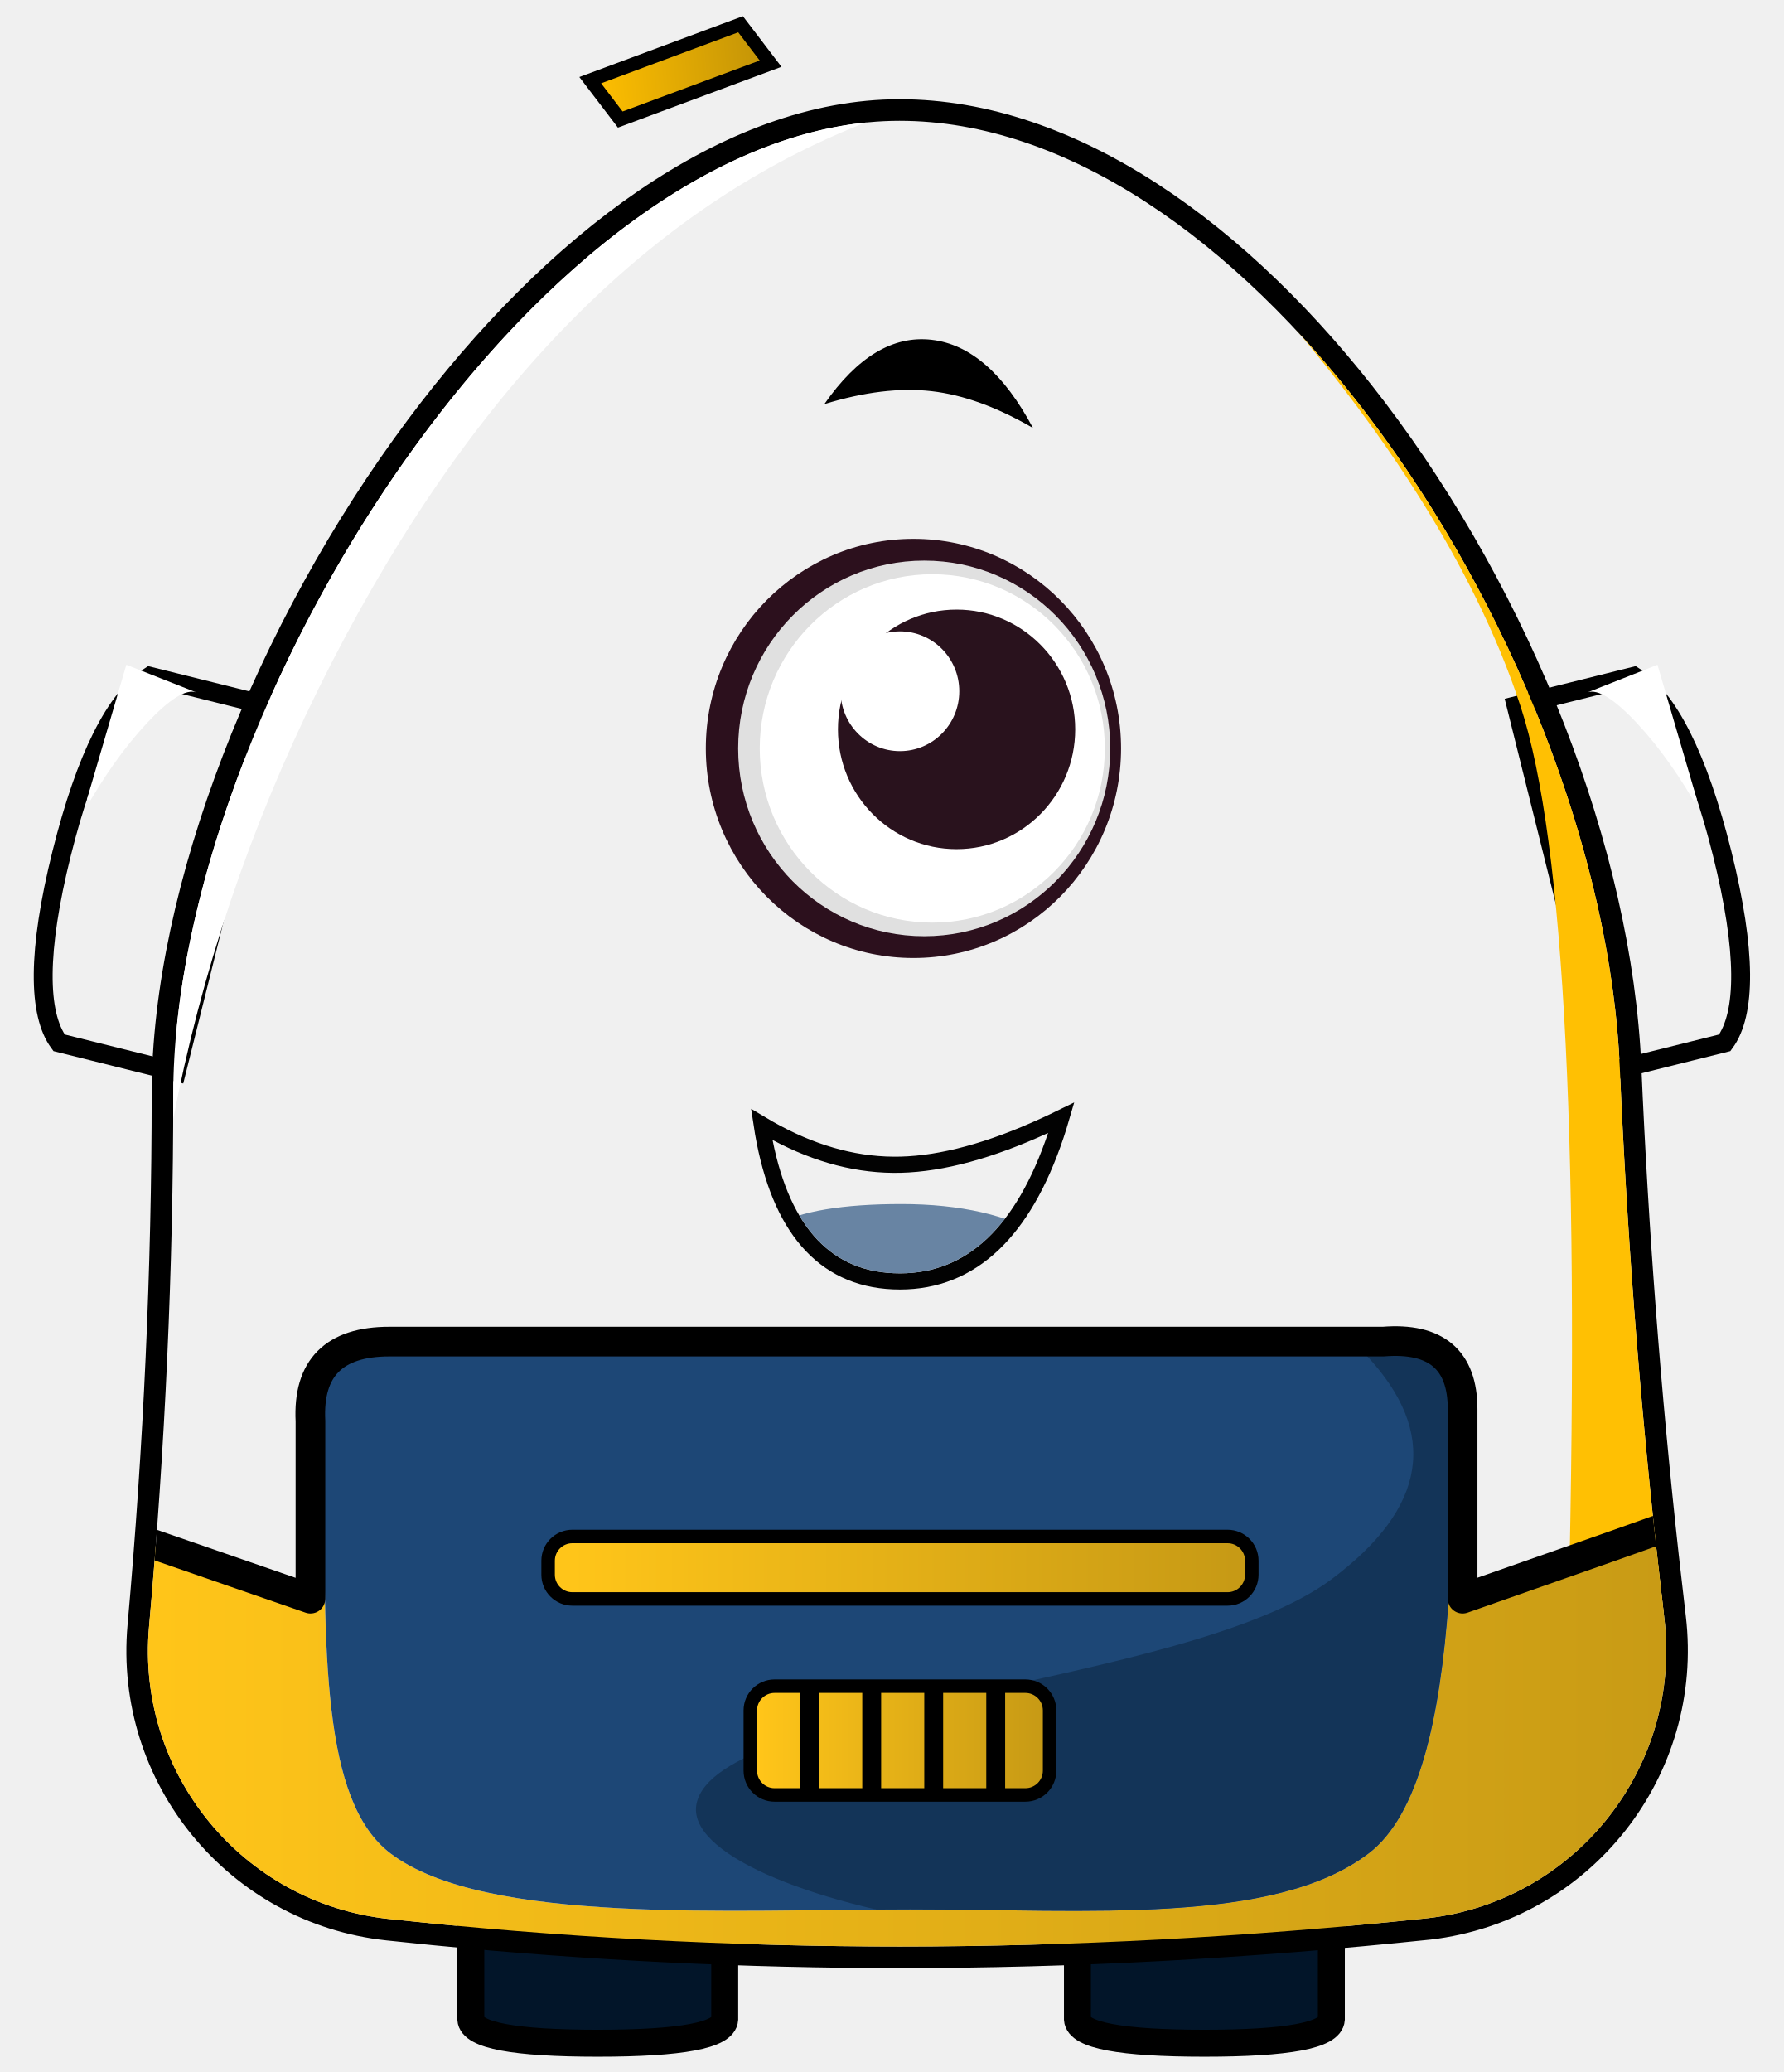
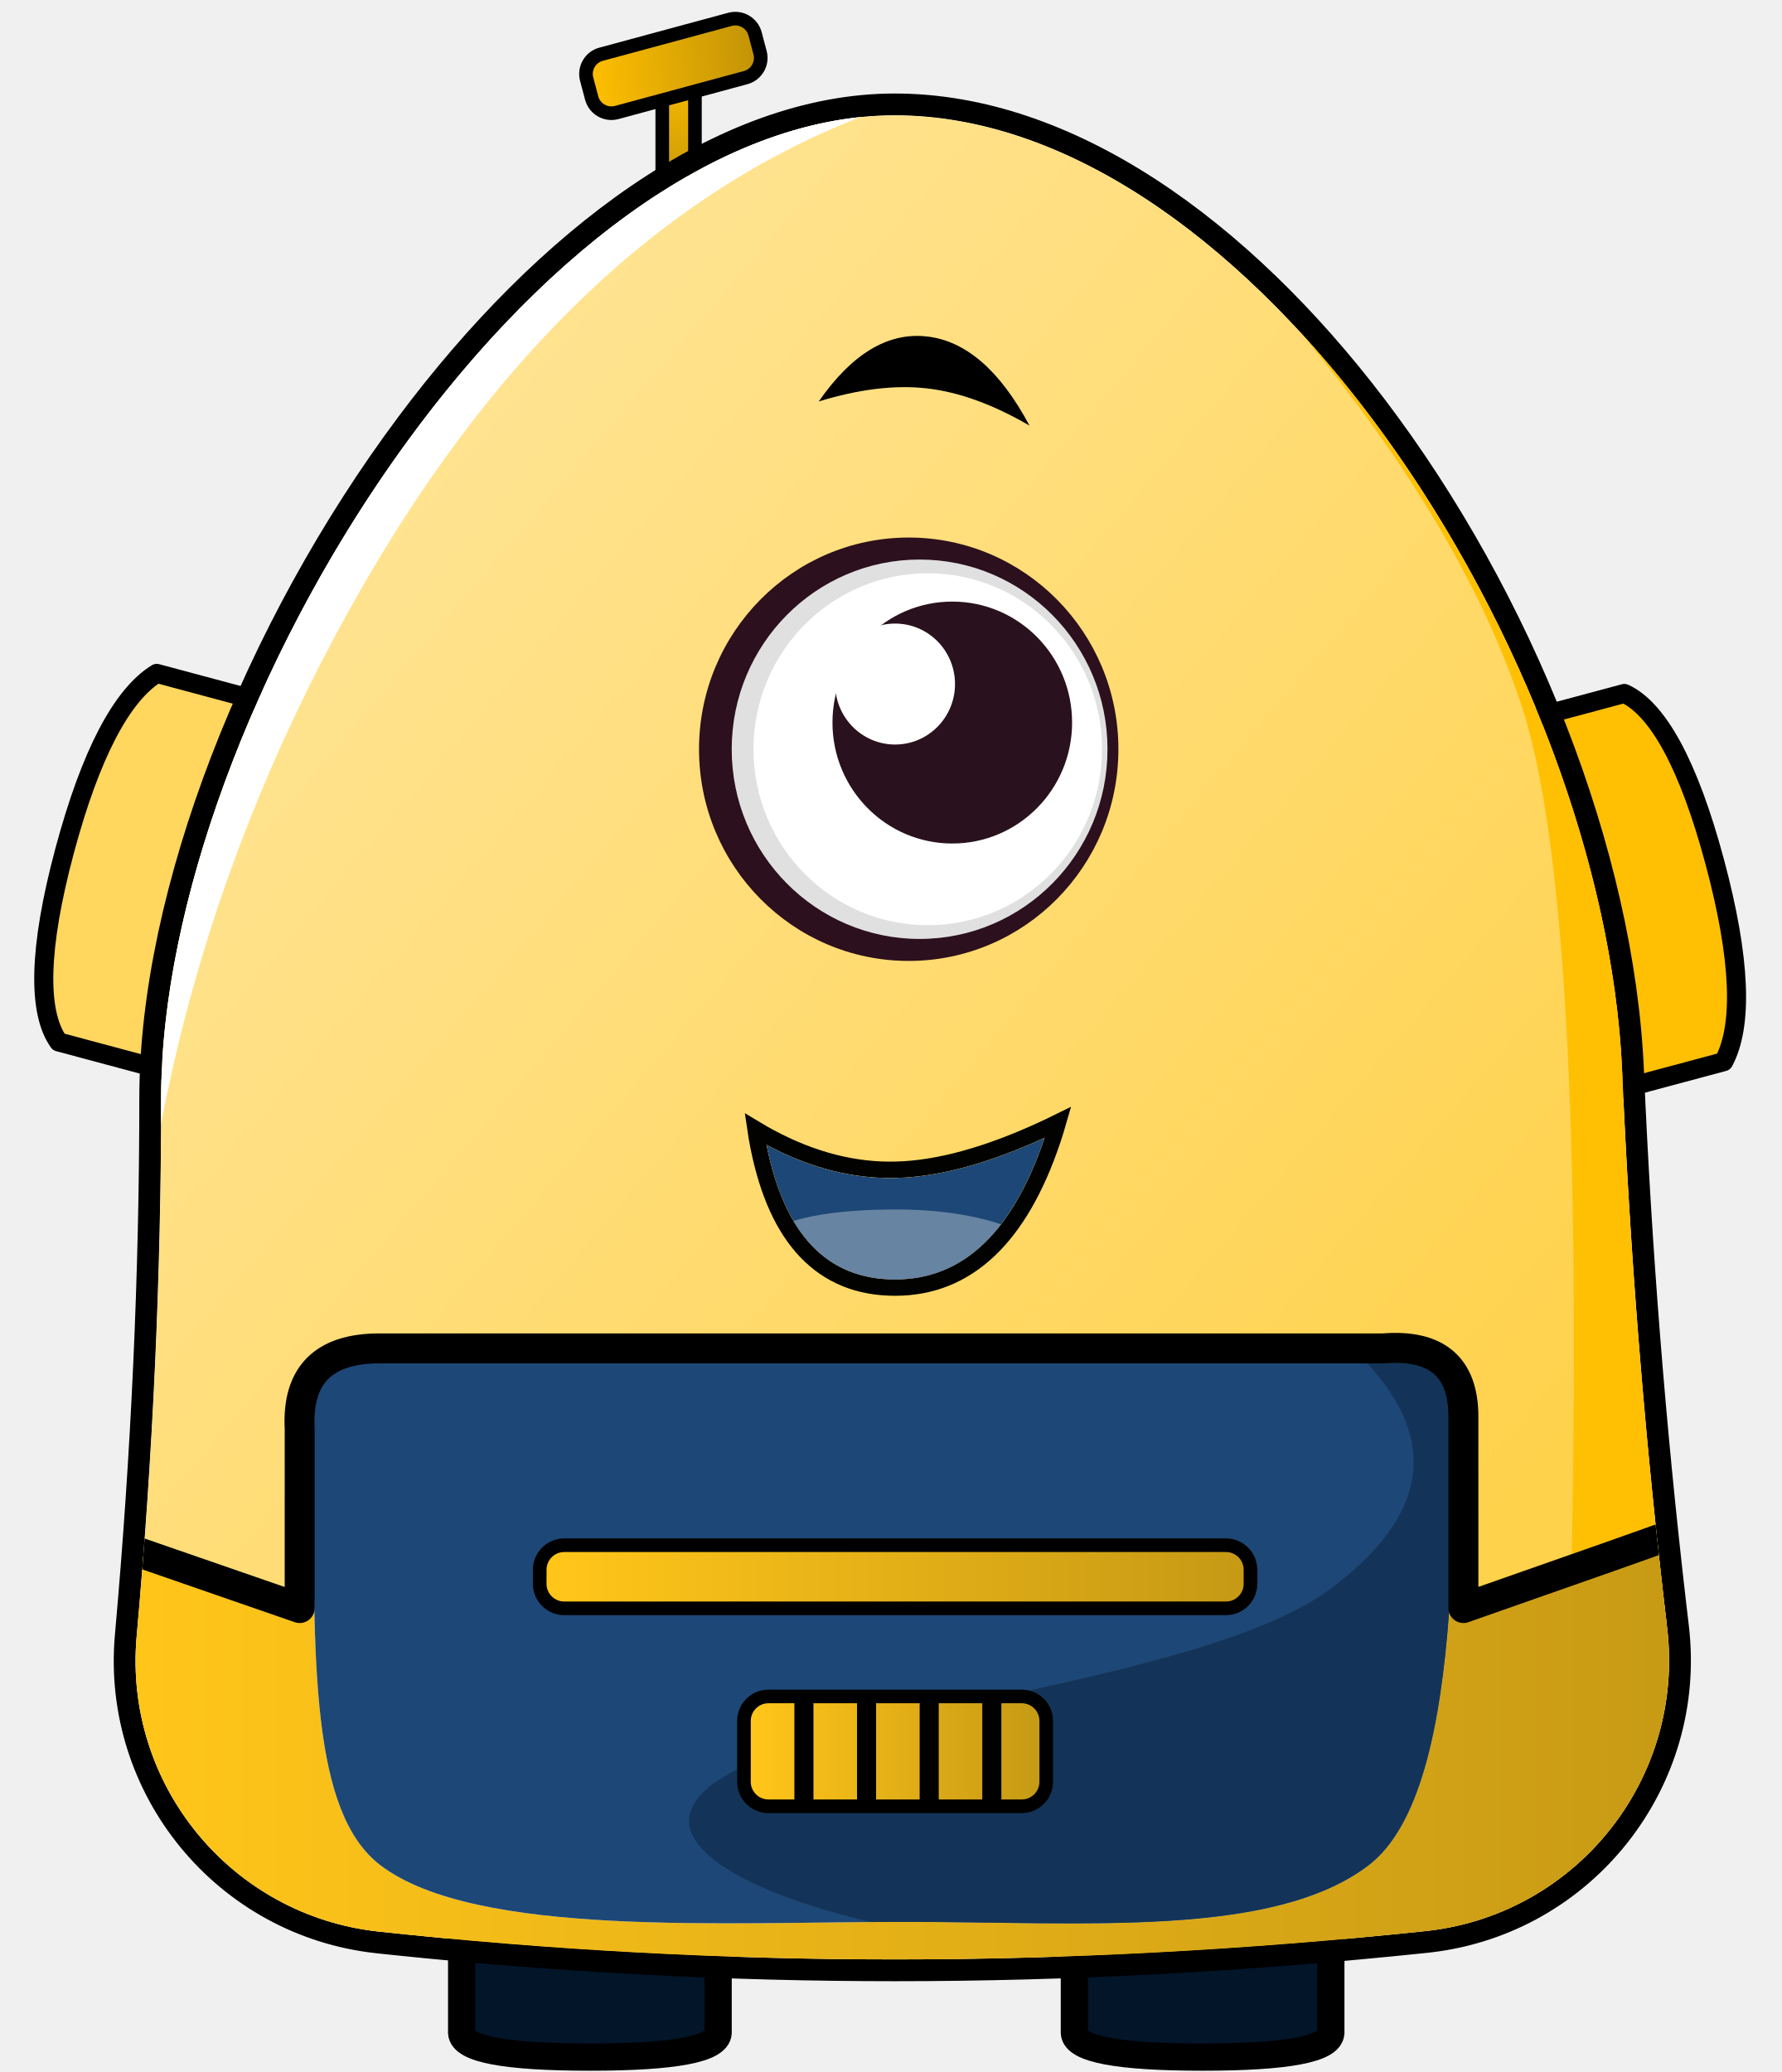
- <svg xmlns="http://www.w3.org/2000/svg" xmlns:xlink="http://www.w3.org/1999/xlink" width="62px" height="72px" viewBox="0 0 62 72" version="1.1">
+ <svg xmlns="http://www.w3.org/2000/svg" xmlns:xlink="http://www.w3.org/1999/xlink" width="239px" height="278px" viewBox="0 0 239 278" version="1.1">
  <defs>
-     <path d="M0,0 L3.749,0 C4.617,0.827 5.051,2.852 5.051,6.076 C5.051,9.3 4.617,11.43 3.749,12.465 L0,12.465 L0,11.966 L0,0 Z" id="path-1" />
-     <path d="M0,0 L3.749,0 C4.617,0.827 5.051,2.852 5.051,6.076 C5.051,9.3 4.617,11.43 3.749,12.465 L0,12.465 L0,11.966 L0,0 Z" id="path-3" />
-     <linearGradient x1="2.84217094e-12%" y1="47.899%" x2="100%" y2="51.237%" id="linearGradient-5">
+     <linearGradient x1="2.84217094e-12%" y1="49.096%" x2="100%" y2="50.532%" id="linearGradient-1">
      <stop stop-color="#FFBF00" offset="0%" />
      <stop stop-color="#C29307" offset="100%" />
    </linearGradient>
-     <linearGradient x1="2.84217094e-12%" y1="46.445%" x2="100%" y2="52.093%" id="linearGradient-6">
+     <linearGradient x1="2.84217094e-12%" y1="46.441%" x2="100%" y2="52.095%" id="linearGradient-2">
      <stop stop-color="#FFBF00" offset="0%" />
      <stop stop-color="#C29307" offset="100%" />
    </linearGradient>
-     <linearGradient x1="17.737%" y1="4.744%" x2="87.447%" y2="76.378%" id="linearGradient-7">
+     <path d="M116.264,12.47 C164.499,12.47 211.488,85.347 213.867,140.795 C214.938,165.745 216.95,190.624 219.904,215.432 L219.904,215.432 C222.291,235.475 207.979,253.657 187.937,256.045 C187.765,256.065 187.593,256.084 187.421,256.102 C163.29,258.63 139.59,259.894 116.32,259.894 C93.227,259.894 70.137,258.65 47.047,256.16 L47.047,256.16 C27.238,254.025 12.789,236.417 14.562,216.572 C16.751,192.093 17.845,168.026 17.845,144.373 C17.845,92.282 68.029,12.47 116.264,12.47 Z" id="path-3" />
+     <linearGradient x1="17.757%" y1="4.744%" x2="87.424%" y2="76.378%" id="linearGradient-5">
      <stop stop-color="#FFE599" offset="0%" />
      <stop stop-color="#FFD24C" offset="100%" />
    </linearGradient>
-     <path d="M30.274,3.197 C42.646,3.197 54.698,21.884 55.308,36.101 C55.583,42.498 56.099,48.877 56.857,55.238 L56.857,55.238 C57.469,60.377 53.799,65.04 48.66,65.652 C48.617,65.657 48.573,65.662 48.529,65.667 C42.339,66.315 36.258,66.64 30.288,66.64 C24.365,66.64 18.441,66.32 12.518,65.682 L12.518,65.682 C7.438,65.134 3.733,60.618 4.189,55.529 C4.75,49.253 5.031,43.083 5.031,37.019 C5.031,23.662 17.902,3.197 30.274,3.197 Z" id="path-8" />
+     <linearGradient x1="3.477%" y1="56.022%" x2="97.39%" y2="56.022%" id="linearGradient-6">
+       <stop stop-color="#FFC519" offset="0%" />
+       <stop stop-color="#C79A15" offset="100%" />
+     </linearGradient>
+     <path d="M4.581,0 C1.639,3.381 0.118,5.822 0.017,7.322 C-0.201,10.586 1.72,13.093 1.707,16.098 C1.596,42.501 1.332,62.473 10.657,69.533 C23.45,79.22 56.978,77.103 81.081,77.103 C105.228,77.103 130.343,79.256 143.166,69.533 C150.014,64.341 152.868,51.23 154.022,35.332 C154.501,28.741 154.501,17.639 154.022,2.026 L4.581,0 Z" id="path-7" />
+     <linearGradient x1="3.477%" y1="56.022%" x2="97.39%" y2="56.022%" id="linearGradient-9">
+       <stop stop-color="#FFC519" offset="0%" />
+       <stop stop-color="#C79A15" offset="100%" />
+     </linearGradient>
    <linearGradient x1="3.477%" y1="56.022%" x2="97.39%" y2="56.022%" id="linearGradient-10">
      <stop stop-color="#FFC519" offset="0%" />
      <stop stop-color="#C79A15" offset="100%" />
    </linearGradient>
-     <path d="M1.175,0 C0.42,0.867 0.03,1.493 0.004,1.877 C-0.052,2.714 0.441,3.357 0.438,4.128 C0.409,10.898 0.342,16.019 2.733,17.829 C6.015,20.313 14.614,19.77 20.796,19.77 C26.99,19.77 33.432,20.322 36.721,17.829 C38.477,16.498 39.209,13.136 39.505,9.06 C39.628,7.37 39.628,4.523 39.505,0.52 L1.175,0 Z" id="path-11" />
-     <linearGradient x1="3.477%" y1="56.022%" x2="97.39%" y2="56.022%" id="linearGradient-13">
-       <stop stop-color="#FFC519" offset="0%" />
-       <stop stop-color="#C79A15" offset="100%" />
-     </linearGradient>
-     <linearGradient x1="3.477%" y1="56.022%" x2="97.39%" y2="56.022%" id="linearGradient-14">
-       <stop stop-color="#FFC519" offset="0%" />
-       <stop stop-color="#C79A15" offset="100%" />
-     </linearGradient>
-     <path d="M2.32,27.827 C2.933,30.916 4.409,32.46 6.747,32.46 C9.085,32.46 10.801,30.834 11.895,27.583 C9.963,28.468 8.258,28.93 6.781,28.967 C5.303,29.005 3.816,28.625 2.32,27.827 Z" id="path-15" />
+     <path d="M0,0.95 C2.391,12.998 8.144,19.021 17.261,19.021 C26.377,19.021 33.068,12.681 37.333,0 C29.799,3.453 23.152,5.253 17.392,5.399 C11.632,5.546 5.834,4.063 0,0.95 Z" id="path-11" />
  </defs>
  <g id="Main" stroke="none" stroke-width="1" fill="none" fill-rule="evenodd">
-     <g id="login" transform="translate(-630, -335)">
-       <g id="policy-wonk" transform="translate(630.9911, 336)">
-         <g id="feet" transform="translate(15.373, 65.6659)" fill="#021529" stroke="#000000" stroke-width="0.937">
-           <path d="M0,0 L8.825,0.484 L8.825,3.504 C8.788,4.058 7.317,4.334 4.413,4.334 C1.509,4.334 0.038,4.058 0,3.504 L0,0 Z" id="foot" />
-           <path d="M21.084,0 L29.91,0.484 L29.91,3.504 C29.872,4.058 28.401,4.334 25.497,4.334 C22.593,4.334 21.122,4.058 21.084,3.504 L21.084,0 Z" id="foot-copy" transform="translate(25.497, 2.1671) scale(-1, 1) translate(-25.497, -2.1671)" />
+     <g id="Artboard" transform="translate(-137, -116)">
+       <g id="robot" transform="translate(140.7701, 119)">
+         <g id="feet" transform="translate(58.1679, 256.097)" fill="#021529" stroke="#000000" stroke-width="3.655">
+           <path d="M0,0 L34.408,1.887 L34.408,13.668 C34.261,15.825 28.526,16.903 17.204,16.903 C5.882,16.903 0.147,15.825 0,13.668 L0,0 Z" id="foot" />
+           <path d="M82.203,0 L116.611,1.887 L116.611,13.668 C116.464,15.825 110.729,16.903 99.407,16.903 C88.085,16.903 82.351,15.825 82.203,13.668 L82.203,0 Z" id="foot-copy" transform="translate(99.4073, 8.4515) scale(-1, 1) translate(-99.4073, -8.4515)" />
        </g>
-         <g id="ears" transform="translate(-0, 22.5383)">
-           <g id="left-ear" transform="translate(3.9581, 6.6584) rotate(-166) translate(-3.9581, -6.6584)translate(1.4328, 0.4258)">
-             <mask id="mask-2" fill="white">
-               <use xlink:href="#path-1" />
+         <g id="ears" transform="translate(0, 87.4212)" stroke="#000000" stroke-linejoin="round" stroke-width="2.558">
+           <path d="M21.058,0.441 C24.823,3.549 26.926,11.774 26.926,25.418 C26.926,38.95 24.902,47.629 21.147,51.613 L4.677,51.613 L4.677,0.441 Z" id="left-ear" fill="#FFD65E" transform="translate(15.8013, 26.0271) rotate(-165) translate(-15.8013, -26.0271)" />
+           <path d="M220.959,3.11 C224.724,6.219 226.827,14.444 226.827,28.087 C226.827,41.62 224.803,50.299 221.049,54.283 L204.578,54.283 L204.578,3.11 Z" id="ear" fill="#FFC003" transform="translate(215.7025, 28.6965) rotate(-15) translate(-215.7025, -28.6965)" />
+         </g>
+         <g id="antennae-keyframe" transform="translate(75.3292, 0)" stroke="#000000" stroke-width="1.827">
+           <path d="M19.335,12.521 C19.941,12.521 20.489,12.766 20.885,13.163 C21.282,13.56 21.527,14.108 21.527,14.713 C21.527,15.319 21.282,15.867 20.885,16.263 C20.489,16.66 19.941,16.906 19.335,16.906 L4.555,16.906 C3.95,16.906 3.402,16.66 3.005,16.263 C2.608,15.867 2.363,15.319 2.363,14.713 C2.363,14.108 2.608,13.56 3.005,13.163 C3.402,12.766 3.95,12.521 4.555,12.521 Z" id="antennae-copy" fill="url(#linearGradient-1)" transform="translate(11.9453, 14.7133) rotate(-270) translate(-11.9453, -14.7133)" />
+           <path d="M20.196,1.776 C20.953,1.775 21.639,2.08 22.136,2.574 C22.633,3.069 22.942,3.754 22.944,4.515 L22.937,7.136 C22.936,7.89 22.629,8.573 22.135,9.068 C21.64,9.562 20.957,9.869 20.203,9.87 L2.288,9.914 C1.531,9.916 0.845,9.61 0.348,9.116 C-0.149,8.621 -0.457,7.936 -0.459,7.175 L-0.453,4.554 C-0.451,3.8 -0.145,3.117 0.35,2.622 C0.844,2.128 1.527,1.821 2.281,1.82 Z" id="antennae" fill="url(#linearGradient-2)" transform="translate(11.2422, 5.845) rotate(-15) translate(-11.2422, -5.845)" />
+         </g>
+         <mask id="mask-4" fill="white">
+           <use xlink:href="#path-3" />
+         </mask>
+         <path stroke="#000000" stroke-width="2.924" d="M116.264,11.008 C139.614,11.008 162.758,27.683 180.805,51.41 C200.48,77.278 214.07,111.423 215.328,140.732 C216.348,164.513 218.225,188.229 220.959,211.879 L221.356,215.259 C222.597,225.681 219.497,235.62 213.48,243.263 C207.464,250.907 198.532,256.255 188.11,257.496 C187.931,257.518 187.752,257.538 187.573,257.556 C163.391,260.09 139.64,261.356 116.32,261.356 C94.065,261.356 71.812,260.203 49.557,257.896 L46.89,257.614 C36.589,256.503 27.682,251.37 21.581,243.934 C15.48,236.499 12.184,226.761 13.106,216.442 C15.291,192.007 16.383,167.984 16.383,144.373 C16.383,116.679 30.396,81.206 50.816,53.838 C69.324,29.034 93.062,11.008 116.264,11.008 Z" />
+         <path d="M116.264,12.47 C164.499,12.47 211.488,85.347 213.867,140.795 C214.938,165.745 216.95,190.624 219.904,215.432 L219.904,215.432 C222.291,235.475 207.979,253.657 187.937,256.045 C187.765,256.065 187.593,256.084 187.421,256.102 C163.29,258.63 139.59,259.894 116.32,259.894 C93.227,259.894 70.137,258.65 47.047,256.16 L47.047,256.16 C27.238,254.025 12.789,236.417 14.562,216.572 C16.751,192.093 17.845,168.026 17.845,144.373 C17.845,92.282 68.029,12.47 116.264,12.47 Z" id="body-fill" fill="url(#linearGradient-5)" mask="url(#mask-4)" />
+         <path d="M116.392,10.995 C86.253,21.09 61.164,44.904 41.127,82.435 C21.089,119.967 12.055,160.069 14.022,202.741 L-7.425,146.66 C4.046,99.796 9.781,76.364 9.781,76.364 C9.781,76.364 35.241,38.081 35.241,38.081 C35.241,38.081 77.929,14.09 77.929,14.09 C77.929,14.09 95.134,1.434 95.134,1.434 C95.134,1.434 102.22,4.621 116.392,10.995 Z" id="left-glare" fill="#FFFFFF" mask="url(#mask-4)" />
+         <path d="M148.624,18.456 C148.624,18.456 187.56,52.544 200.423,91.838 C206.451,110.251 208.568,152.894 206.774,219.766 L221.082,214.052 L224.731,58.897 C211.032,50.396 204.183,46.145 204.183,46.145 C204.183,46.145 187.733,35.841 154.833,15.233 C150.694,17.381 148.624,18.456 148.624,18.456 Z" id="right-glare" fill="#FFC003" mask="url(#mask-4)" />
+         <path d="M228.104,228.175 C228.104,228.175 227.436,235.521 226.1,250.212 L186.069,263.214 L103.223,266.671 C66.606,264.367 48.298,263.214 48.298,263.214 C48.298,263.214 23.676,261.659 23.676,261.659 C23.676,261.659 18.192,251.212 7.224,230.317 L7.224,202.637 L36.435,212.751 L36.435,188.685 C36.073,181.504 39.636,177.914 47.122,177.914 C54.608,177.914 99.501,177.914 181.801,177.914 C188.977,177.338 192.565,180.394 192.565,187.083 C192.565,193.772 192.565,202.328 192.565,212.751 C218.481,203.653 231.439,199.104 231.439,199.104 C231.439,199.104 228.104,228.175 228.104,228.175 Z" id="separator" fill="url(#linearGradient-6)" mask="url(#mask-4)" />
+         <g id="grill" mask="url(#mask-4)">
+           <g transform="translate(36.6442, 177.7552)">
+             <mask id="mask-8" fill="white">
+               <use xlink:href="#path-7" />
            </mask>
-             <path stroke="#000000" stroke-width="0.656" d="M3.874,-0.328 C4.839,0.469 5.379,2.578 5.379,6.076 C5.379,9.546 4.859,11.772 3.896,12.793 L-0.328,12.793 L-0.328,-0.328 Z" />
-             <path d="M5.002,7.935 C4.623,7.898 4.154,8.38 3.596,9.382 C3.038,10.383 2.57,11.584 2.191,12.983 C2.336,9.389 2.409,7.592 2.409,7.592 C2.409,7.592 3.273,7.706 5.002,7.935 Z" id="Path-16" fill="#FFFFFF" mask="url(#mask-2)" transform="translate(3.5962, 10.2876) rotate(-180) translate(-3.5962, -10.2876)" />
-           </g>
-         </g>
-         <g id="ears-copy" transform="translate(56.0597, 29.1967) scale(-1, 1) translate(-56.0597, -29.1967)translate(52.1016, 22.5383)">
-           <g id="left-ear" transform="translate(3.9581, 6.6584) rotate(-166) translate(-3.9581, -6.6584)translate(1.4328, 0.4258)">
-             <mask id="mask-4" fill="white">
-               <use xlink:href="#path-3" />
-             </mask>
-             <path stroke="#000000" stroke-width="0.656" d="M3.874,-0.328 C4.839,0.469 5.379,2.578 5.379,6.076 C5.379,9.546 4.859,11.772 3.896,12.793 L-0.328,12.793 L-0.328,-0.328 Z" />
-             <path d="M5.002,7.935 C4.623,7.898 4.154,8.38 3.596,9.382 C3.038,10.383 2.57,11.584 2.191,12.983 C2.336,9.389 2.409,7.592 2.409,7.592 C2.409,7.592 3.273,7.706 5.002,7.935 Z" id="Path-16" fill="#FFFFFF" mask="url(#mask-4)" transform="translate(3.5962, 10.2876) rotate(-180) translate(-3.5962, -10.2876)" />
-           </g>
-         </g>
-         <path d="" id="antennae-copy" stroke="#000000" stroke-width="0.469" fill="url(#linearGradient-5)" transform="translate(22.8386, 3.7726) rotate(-270) translate(-22.8386, -3.7726)" />
-         <path d="M25.106,0.44 L25.76,2.033 L20.21,2.557 L19.556,0.965 L25.106,0.44 Z" id="antennae" stroke="#000000" stroke-width="0.469" fill="url(#linearGradient-6)" transform="translate(22.6583, 1.4987) rotate(-15) translate(-22.6583, -1.4987)" />
-         <mask id="mask-9" fill="white">
-           <use xlink:href="#path-8" />
-         </mask>
-         <path stroke="#000000" stroke-width="0.75" d="M30.274,2.823 C36.263,2.823 42.199,7.098 46.828,13.182 C51.874,19.815 55.36,28.57 55.683,36.085 C55.927,41.763 56.361,47.427 56.985,53.075 L57.229,55.194 C57.547,57.866 56.752,60.414 55.21,62.374 C53.667,64.334 51.377,65.706 48.7,66.025 C42.364,66.69 36.271,67.014 30.288,67.014 C24.891,67.014 19.494,66.75 14.095,66.221 L12.478,66.054 C9.836,65.77 7.552,64.453 5.988,62.546 C4.423,60.639 3.579,58.142 3.816,55.495 C4.376,49.231 4.656,43.072 4.656,37.019 C4.656,29.918 8.25,20.822 13.488,13.805 C18.234,7.445 24.323,2.823 30.274,2.823 Z" />
-         <path d="M30.307,2.819 C22.577,5.408 16.142,11.514 11.002,21.137 C5.863,30.761 3.545,41.043 4.05,51.985 L-1.451,37.605 C1.491,25.589 2.962,19.581 2.962,19.581 C2.962,19.581 9.493,9.764 9.493,9.764 C9.493,9.764 20.442,3.613 20.442,3.613 C20.442,3.613 24.854,0.368 24.854,0.368 C24.854,0.368 26.672,1.185 30.307,2.819 Z" id="Path-19" fill="#FFFFFF" mask="url(#mask-9)" />
-         <path d="M38.574,4.732 C38.574,4.732 48.561,13.473 51.86,23.548 C53.406,28.27 53.949,39.204 53.489,56.35 L57.159,54.885 L58.095,15.102 C54.581,12.922 52.824,11.832 52.824,11.832 C52.824,11.832 48.605,9.19 40.167,3.906 C39.105,4.457 38.574,4.732 38.574,4.732 Z" id="Path-14" fill="#FFC003" mask="url(#mask-9)" />
-         <path d="M58.96,58.506 C58.96,58.506 58.789,60.39 58.446,64.157 L48.178,67.491 L26.929,68.377 C17.537,67.786 12.841,67.491 12.841,67.491 C12.841,67.491 6.526,67.092 6.526,67.092 C6.526,67.092 5.12,64.413 2.306,59.056 L2.306,51.958 L9.799,54.552 L9.799,48.381 C9.706,46.54 10.62,45.619 12.54,45.619 C14.46,45.619 25.975,45.619 47.084,45.619 C48.924,45.471 49.845,46.255 49.845,47.97 C49.845,49.685 49.845,51.879 49.845,54.552 C56.492,52.219 59.815,51.052 59.815,51.052 C59.815,51.052 58.96,58.506 58.96,58.506 Z" id="separator" fill="url(#linearGradient-10)" mask="url(#mask-9)" />
-         <g id="Group-3" mask="url(#mask-9)">
-           <g transform="translate(9.8524, 45.5783)">
-             <mask id="mask-12" fill="white">
-               <use xlink:href="#path-11" />
-             </mask>
-             <use id="grill" stroke="none" fill="#FEFFFD" fill-rule="evenodd" xlink:href="#path-11" />
-             <path d="M39.755,0.023 C15.616,-1.182 2.539,-0.872 0.523,0.954 C-2.5,3.694 0.275,8.751 0.275,8.751 C0.275,8.751 -0.699,15.945 -0.084,16.497 C6.688,22.58 23.196,20.529 23.196,20.529 C23.196,20.529 27.691,20.293 36.681,19.822 L38.709,16.047 L40.246,8.119 L39.755,0.023 Z" id="Path-11" stroke="none" fill="#1D4776" fill-rule="evenodd" mask="url(#mask-12)" />
-             <path d="M36.65,0.52 C39.172,3.218 38.766,5.812 35.43,8.303 C30.427,12.038 14.117,12.635 13.369,16.085 C12.62,19.536 30.26,22.971 36.65,18.698 C40.91,15.85 41.862,9.79 39.505,0.52 L36.65,0.52 Z" id="Path-12" stroke="none" fill="#133458" fill-rule="evenodd" mask="url(#mask-12)" />
-             <g id="grills" stroke="none" stroke-width="1" fill="none" fill-rule="evenodd" mask="url(#mask-12)">
-               <g transform="translate(8.4413, 7.0467)" stroke="#000000">
-                 <rect id="Rectangle" stroke-width="0.469" fill="url(#linearGradient-13)" fill-rule="evenodd" x="-0.234" y="-0.234" width="24.458" height="2.171" rx="0.843" />
-                 <rect id="Rectangle-Copy" stroke-width="0.469" fill="url(#linearGradient-14)" fill-rule="evenodd" x="6.794" y="4.968" width="10.402" height="3.779" rx="0.843" />
-                 <line x1="8.857" y1="5.082" x2="8.857" y2="8.742" id="Path-17" stroke-width="0.656" fill="none" />
-                 <line x1="11.013" y1="5.082" x2="11.013" y2="8.742" id="Path-17-Copy" stroke-width="0.656" fill="none" />
-                 <line x1="13.168" y1="5.082" x2="13.168" y2="8.742" id="Path-17-Copy-2" stroke-width="0.656" fill="none" />
-                 <line x1="15.323" y1="5.082" x2="15.323" y2="8.742" id="Path-17-Copy-3" stroke-width="0.656" fill="none" />
+             <use id="grill" stroke="none" fill="#FEFFFD" fill-rule="evenodd" xlink:href="#path-7" />
+             <path d="M154.996,0.09 C60.884,-4.611 9.899,-3.401 2.04,3.722 C-9.747,14.406 1.072,34.127 1.072,34.127 C1.072,34.127 -2.724,62.184 -0.327,64.338 C26.077,88.061 90.436,80.063 90.436,80.063 C90.436,80.063 107.961,79.144 143.013,77.306 L150.919,62.583 L156.909,31.665 L154.996,0.09 Z" id="Path-11" stroke="none" fill="#1D4776" fill-rule="evenodd" mask="url(#mask-8)" />
+             <path d="M142.891,2.026 C152.725,12.55 151.14,22.668 138.135,32.38 C118.628,46.948 55.04,49.277 52.122,62.733 C49.204,76.189 117.976,89.587 142.891,72.923 C159.501,61.814 163.212,38.182 154.022,2.026 L142.891,2.026 Z" id="Path-12" stroke="none" fill="#133458" fill-rule="evenodd" mask="url(#mask-8)" />
+             <g id="grills" stroke="none" stroke-width="1" fill="none" fill-rule="evenodd" mask="url(#mask-8)">
+               <g transform="translate(32.9109, 27.482)" stroke="#000000">
+                 <rect id="Rectangle" stroke-width="1.827" fill="url(#linearGradient-9)" fill-rule="evenodd" x="-0.914" y="-0.914" width="95.356" height="8.467" rx="3.289" />
+                 <rect id="Rectangle-Copy" stroke-width="1.827" fill="url(#linearGradient-10)" fill-rule="evenodd" x="26.487" y="19.374" width="40.554" height="14.738" rx="3.289" />
+                 <line x1="34.533" y1="19.819" x2="34.533" y2="34.092" id="Path-17" stroke-width="2.558" fill="none" />
+                 <line x1="42.936" y1="19.819" x2="42.936" y2="34.092" id="Path-17-Copy" stroke-width="2.558" fill="none" />
+                 <line x1="51.339" y1="19.819" x2="51.339" y2="34.092" id="Path-17-Copy-2" stroke-width="2.558" fill="none" />
+                 <line x1="59.742" y1="19.819" x2="59.742" y2="34.092" id="Path-17-Copy-3" stroke-width="2.558" fill="none" />
              </g>
            </g>
          </g>
        </g>
-         <path d="M58.96,58.506 C58.96,58.506 58.789,60.39 58.446,64.157 L48.178,67.491 L26.929,68.377 C17.537,67.786 12.841,67.491 12.841,67.491 C12.841,67.491 6.526,67.092 6.526,67.092 C6.526,67.092 4.238,62.877 -0.337,54.446 L2.306,51.958 L9.799,54.552 L9.799,48.381 C9.706,46.54 10.62,45.619 12.54,45.619 C14.46,45.619 25.975,45.619 47.084,45.619 C48.924,45.471 49.845,46.255 49.845,47.97 C49.845,49.685 49.845,51.879 49.845,54.552 C52.383,53.661 54.062,53.071 54.884,52.783 C56.58,52.187 58.96,51.321 58.96,51.321 C58.96,51.321 58.96,58.506 58.96,58.506 Z" id="separator" stroke="#000000" stroke-width="1.031" stroke-linejoin="round" mask="url(#mask-9)" />
-         <g id="face" transform="translate(23.5414, 10.7868)">
-           <g id="eyes">
-             <g id="eye" transform="translate(0, 6.9368)">
-               <ellipse id="Oval" fill="#2C101D" cx="7.216" cy="7.283" rx="7.216" ry="7.283" />
-               <ellipse id="Oval" fill="#E0E0E0" cx="7.59" cy="7.283" rx="6.466" ry="6.526" />
-               <ellipse id="Oval" fill="#FFFFFF" cx="7.871" cy="7.283" rx="5.997" ry="6.053" />
-               <ellipse id="Oval" fill="#29121D" cx="8.715" cy="6.621" rx="4.123" ry="4.162" />
-               <ellipse id="Oval" fill="#FFFFFF" cx="6.747" cy="5.297" rx="2.062" ry="2.081" />
+         <path d="M228.104,228.175 C228.104,228.175 227.436,235.521 226.1,250.212 L186.069,263.214 L103.223,266.671 C66.606,264.367 48.298,263.214 48.298,263.214 C48.298,263.214 23.676,261.659 23.676,261.659 C23.676,261.659 14.756,245.22 -3.084,212.34 L7.224,202.637 L36.435,212.751 L36.435,188.685 C36.073,181.504 39.636,177.914 47.122,177.914 C54.608,177.914 99.501,177.914 181.801,177.914 C188.977,177.338 192.565,180.394 192.565,187.083 C192.565,193.772 192.565,202.328 192.565,212.751 C202.46,209.276 209.009,206.977 212.212,205.852 C218.826,203.53 228.104,200.151 228.104,200.151 C228.104,200.151 228.104,228.175 228.104,228.175 Z" id="lower-yellow" stroke="#000000" stroke-width="4.02" stroke-linejoin="round" mask="url(#mask-4)" />
+         <g id="face" transform="translate(90.0146, 42.0686)">
+           <g id="eye">
+             <g id="retina-keyframe" transform="translate(28.1317, 55.4571) rotate(-360) translate(-28.1317, -55.4571)translate(0, 27.0537)">
+               <ellipse id="eye-outline" fill="#2C101D" cx="28.132" cy="28.403" rx="28.132" ry="28.403" />
+               <ellipse id="eye-grey" fill="#E0E0E0" cx="29.593" cy="28.403" rx="25.209" ry="25.452" />
+               <ellipse id="eye-white" fill="#FFFFFF" cx="30.689" cy="28.403" rx="23.382" ry="23.608" />
+               <g id="eye-keyframe" transform="translate(17.902, 8.5907)">
+                 <ellipse id="Oval" fill="#29121D" transform="translate(16.0753, 16.2305) rotate(-180) translate(-16.0753, -16.2305)" cx="16.075" cy="16.23" rx="16.075" ry="16.23" />
+                 <ellipse id="Oval" fill="#FFFFFF" cx="8.403" cy="11.066" rx="8.038" ry="8.115" />
+               </g>
            </g>
-             <path d="M7.846,1.806 C6.747,1.68 5.504,1.83 4.119,2.256 C5.263,0.612 6.505,-0.134 7.846,0.02 C9.187,0.173 10.362,1.195 11.371,3.085 C10.121,2.358 8.946,1.932 7.846,1.806 Z" id="Path-9" fill="#000000" />
+             <path d="M30.591,7.043 C26.305,6.553 21.461,7.137 16.06,8.797 C20.519,2.385 25.363,-0.522 30.591,0.077 C35.82,0.675 40.401,4.66 44.335,12.032 C39.459,9.196 34.878,7.533 30.591,7.043 Z" id="eyelid" fill="#000000" />
          </g>
-           <mask id="mask-16" fill="white">
-             <use xlink:href="#path-15" />
-           </mask>
-           <path stroke-opacity="0.99" stroke="#000000" stroke-width="0.562" d="M12.356,27.053 C12.297,27.256 12.232,27.462 12.162,27.672 C11.597,29.351 10.866,30.606 9.981,31.445 C9.069,32.309 7.99,32.741 6.747,32.741 C5.493,32.741 4.473,32.323 3.683,31.496 C2.915,30.692 2.363,29.491 2.044,27.881 C2.004,27.679 1.97,27.481 1.941,27.289 C2.107,27.388 2.277,27.485 2.452,27.578 C3.902,28.352 5.342,28.723 6.774,28.686 C8.22,28.649 9.887,28.194 11.778,27.327 C11.976,27.237 12.168,27.145 12.356,27.053 Z" />
-           <path d="M2.401,30.794 C3.285,30.3 4.751,30.053 6.798,30.053 C8.844,30.053 10.515,30.435 11.81,31.198 C9.255,33.083 7.978,34.026 7.978,34.026 C7.978,34.026 4.271,33.841 4.271,33.841 C4.271,33.841 2.721,33.124 2.721,33.124 C2.721,33.124 2.614,32.348 2.401,30.794 Z" id="Path-18" fill="#6884A3" mask="url(#mask-16)" />
+           <g id="mouth" transform="translate(9.0443, 107.5731)">
+             <mask id="mask-12" fill="white">
+               <use xlink:href="#path-11" />
+             </mask>
+             <path stroke-opacity="0.99" stroke="#000000" stroke-width="2.193" d="M39.128,-2.067 C38.9,-1.276 38.648,-0.47 38.372,0.349 C36.17,6.896 33.322,11.791 29.87,15.062 C26.312,18.434 22.108,20.118 17.261,20.118 C12.373,20.118 8.397,18.487 5.315,15.261 C2.322,12.127 0.17,7.44 -1.075,1.164 C-1.232,0.375 -1.366,-0.395 -1.476,-1.148 C-0.831,-0.758 -0.167,-0.382 0.516,-0.017 C6.168,2.998 11.782,4.445 17.364,4.303 C23.003,4.16 29.504,2.382 36.876,-0.997 C37.646,-1.35 38.397,-1.707 39.128,-2.067 Z" />
+             <path d="M0,0.95 C2.391,12.998 8.144,19.021 17.261,19.021 C26.377,19.021 33.068,12.681 37.333,0 C29.799,3.453 23.152,5.253 17.392,5.399 C11.632,5.546 5.834,4.063 0,0.95 Z" id="mouth-copy" fill="#1D4776" mask="url(#mask-12)" />
+             <path d="M0.315,12.522 C3.765,10.597 9.479,9.635 17.459,9.635 C25.438,9.635 31.952,11.123 37.002,14.098 C27.041,21.451 22.06,25.128 22.06,25.128 C22.06,25.128 7.606,24.408 7.606,24.408 C7.606,24.408 1.565,21.612 1.565,21.612 C1.565,21.612 1.149,18.582 0.315,12.522 Z" id="Path-18" fill="#6884A3" mask="url(#mask-12)" />
+           </g>
        </g>
      </g>
    </g>
  </g>
</svg>
